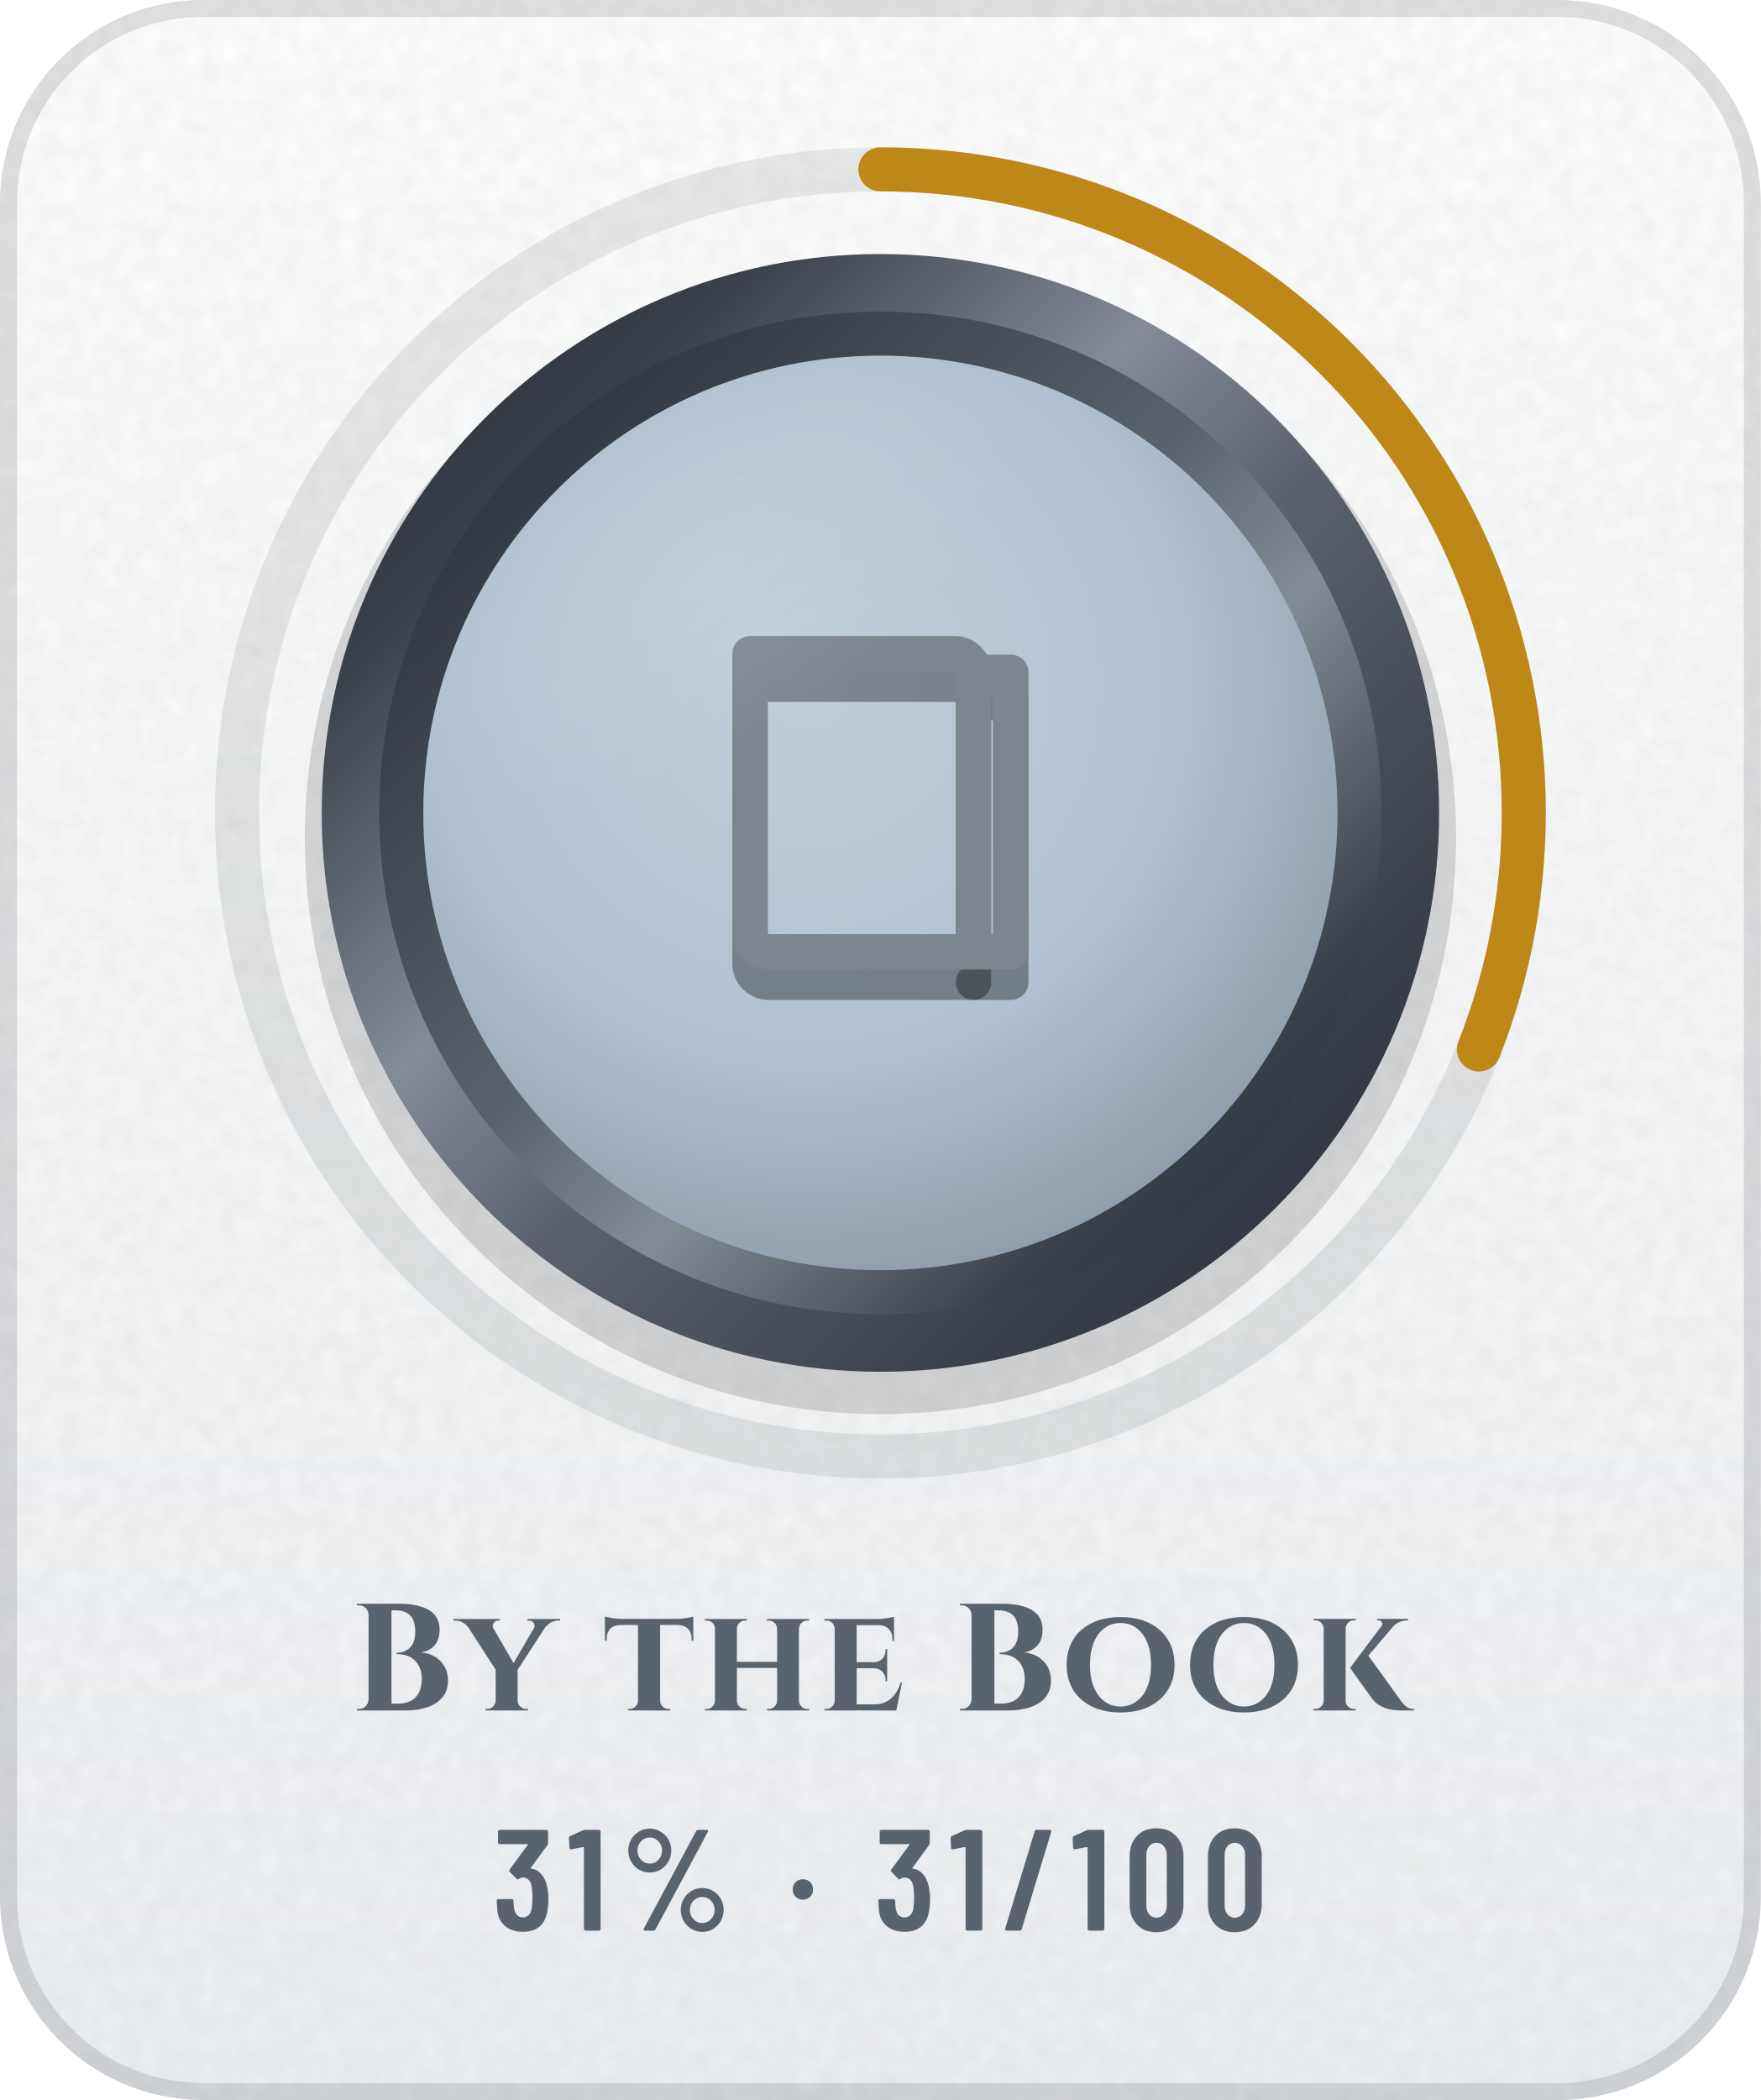
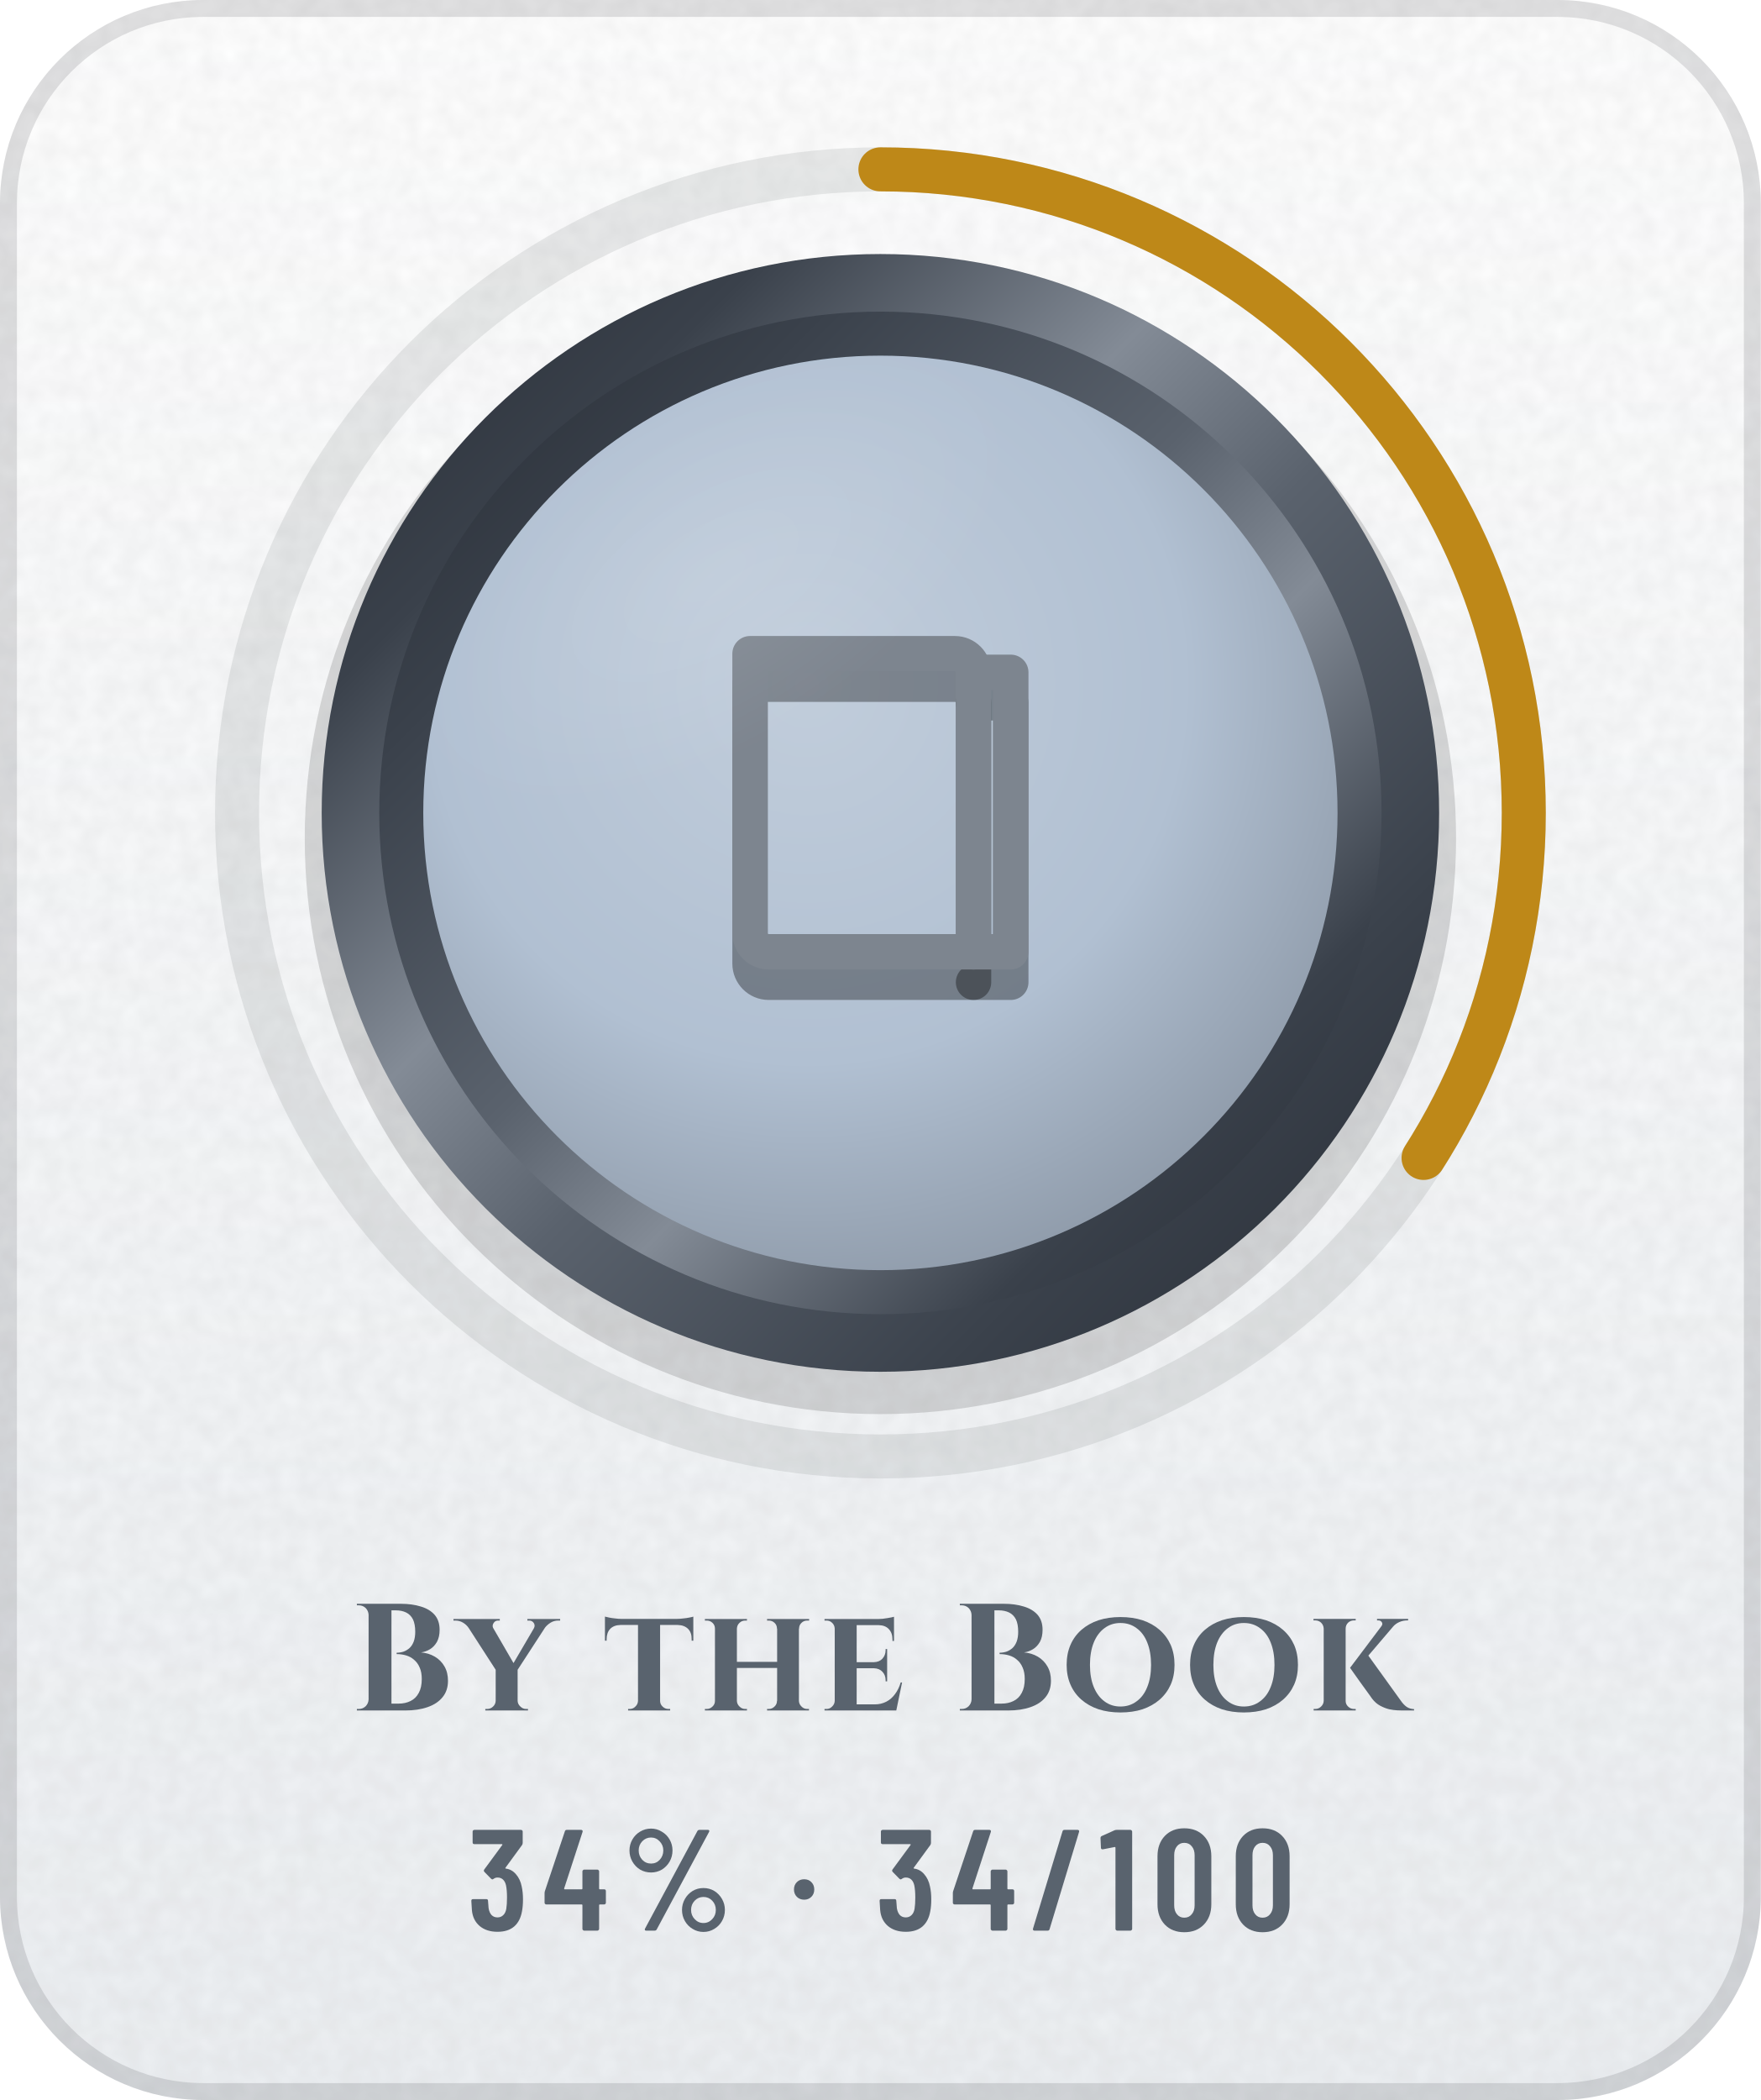
- <svg xmlns="http://www.w3.org/2000/svg" width="104" height="124" viewBox="0 0 104 124" role="img" aria-label="By the Book: 31% (31 of 100)">
+ <svg xmlns="http://www.w3.org/2000/svg" width="104" height="124" viewBox="0 0 104 124" role="img" aria-label="By the Book: 34% (34 of 100)">
  <defs>
    <linearGradient id="bg" x1="0" y1="0" x2="0" y2="1">
      <stop offset="0" stop-color="#FFFFFF" />
      <stop offset="1" stop-color="#EDF0F3" />
    </linearGradient>
    <clipPath id="card">
      <rect width="104" height="124" rx="12" />
    </clipPath>
    <filter id="grain" x="0" y="0" width="100%" height="100%">
      <feTurbulence type="fractalNoise" baseFrequency=".85" numOctaves="2" stitchTiles="stitch" />
      <feColorMatrix values="0 0 0 0 0 0 0 0 0 0 0 0 0 0 0 0 0 0 .05 0" />
    </filter>
    <radialGradient id="glow" cx=".5" cy=".5" r=".5">
      <stop offset="0" stop-color="#5A626D" stop-opacity="0" />
      <stop offset="1" stop-color="#5A626D" stop-opacity="0" />
    </radialGradient>
    <linearGradient id="mh" x1="0" y1="0" x2="1" y2="0">
      <stop offset="0" stop-color="#252A32" />
      <stop offset="0.2" stop-color="#3A414B" />
      <stop offset="0.4" stop-color="#838B96" />
      <stop offset="0.54" stop-color="#5A626D" />
      <stop offset="0.78" stop-color="#3A414B" />
      <stop offset="1" stop-color="#252A32" />
    </linearGradient>
    <linearGradient id="md" x1="0" y1="0" x2="1" y2="1">
      <stop offset="0" stop-color="#252A32" />
      <stop offset="0.2" stop-color="#3A414B" />
      <stop offset="0.4" stop-color="#838B96" />
      <stop offset="0.54" stop-color="#5A626D" />
      <stop offset="0.78" stop-color="#3A414B" />
      <stop offset="1" stop-color="#252A32" />
    </linearGradient>
    <linearGradient id="mdr" x1="1" y1="1" x2="0" y2="0">
      <stop offset="0" stop-color="#252A32" />
      <stop offset="0.2" stop-color="#3A414B" />
      <stop offset="0.4" stop-color="#838B96" />
      <stop offset="0.54" stop-color="#5A626D" />
      <stop offset="0.78" stop-color="#3A414B" />
      <stop offset="1" stop-color="#252A32" />
    </linearGradient>
    <linearGradient id="dia" x1="0" y1="0" x2="1" y2="0">
      <stop offset="0" stop-color="#2F7DD1" />
      <stop offset=".5" stop-color="#7B61E0" />
      <stop offset="1" stop-color="#C2449A" />
    </linearGradient>
    <linearGradient id="pb" x1="0" y1="0" x2="1" y2="0">
      <stop offset="0" stop-color="#8F5125" />
      <stop offset="1" stop-color="#CC8850" />
    </linearGradient>
    <linearGradient id="shg" x1="0" y1="0" x2="1" y2="0">
      <stop offset="0" stop-color="#FFFFFF" stop-opacity="0" />
      <stop offset=".5" stop-color="#FFFFFF" stop-opacity=".6" />
      <stop offset="1" stop-color="#FFFFFF" stop-opacity="0" />
    </linearGradient>
    <radialGradient id="en" cx=".42" cy=".36" r=".75">
      <stop offset="0" stop-color="#C1CDDB" />
      <stop offset=".55" stop-color="#B1C0D2" />
      <stop offset="1" stop-color="#85909E" />
    </radialGradient>
    <linearGradient id="ig" gradientUnits="userSpaceOnUse" x1="0" y1="34" x2="0" y2="62">
      <stop offset="0" stop-color="#7D858F" />
      <stop offset="1" stop-color="#4E5661" />
    </linearGradient>
    <radialGradient id="gl" cx=".5" cy=".5" r=".5">
      <stop offset="0" stop-color="#FFFFFF" stop-opacity=".45" />
      <stop offset="1" stop-color="#FFFFFF" stop-opacity="0" />
    </radialGradient>
    <clipPath id="fc">
      <circle cx="52" cy="48" r="27" />
    </clipPath>
  </defs>
  <g clip-path="url(#card)">
    <rect width="104" height="124" fill="url(#bg)" />
    <rect width="104" height="124" filter="url(#grain)" />
  </g>
  <rect x=".5" y=".5" width="103" height="123" rx="11.5" fill="none" stroke="#1F2328" stroke-opacity=".13" />
  <circle cx="52" cy="48" r="48" fill="url(#glow)" />
  <circle cx="52" cy="48" r="38" fill="none" stroke="#1F2328" stroke-opacity=".09" stroke-width="2.6" />
-   <circle cx="52" cy="48" r="38" fill="none" stroke="#BE8818" stroke-width="2.6" stroke-linecap="round" stroke-dasharray="74 238.8" transform="rotate(-90 52 48)" />
+   <circle cx="52" cy="48" r="38" fill="none" stroke="#BE8818" stroke-width="2.6" stroke-linecap="round" stroke-dasharray="81.2 238.8" transform="rotate(-90 52 48)" />
  <circle cx="52" cy="49.5" r="34" fill="#000000" fill-opacity=".14" />
  <circle cx="52" cy="48" r="33" fill="url(#md)" />
  <circle cx="52" cy="48" r="29.6" fill="url(#mdr)" />
  <circle cx="52" cy="48" r="27" fill="url(#en)" />
  <g transform="translate(38.8 36) scale(1.1)" fill="none" stroke="#000000" stroke-width="1.9" stroke-linecap="round" stroke-linejoin="round" stroke-opacity=".35">
    <path d="M5 4h11a1 1 0 0 1 1 1v15H6a1 1 0 0 1-1-1z" />
    <path d="M17 5h2v15h-2" />
  </g>
  <g transform="translate(38.8 34.2) scale(1.1)" fill="none" stroke="url(#ig)" stroke-width="1.9" stroke-linecap="round" stroke-linejoin="round">
    <path d="M5 4h11a1 1 0 0 1 1 1v15H6a1 1 0 0 1-1-1z" />
    <path d="M17 5h2v15h-2" />
  </g>
  <g clip-path="url(#fc)">
    <ellipse cx="42" cy="34" rx="20" ry="10" transform="rotate(-32 42 34)" fill="url(#gl)" opacity=".25" />
  </g>
  <g transform="translate(20.7 101) scale(0.009 -0.009)" fill="#59636E">
    <use href="#s66" x="0" />
    <use href="#s121" x="707" />
    <use href="#s116" x="1660" />
    <use href="#s104" x="2292" />
    <use href="#s101" x="3077" />
    <use href="#s66" x="3957" />
    <use href="#s111" x="4665" />
    <use href="#s111" x="5475" />
    <use href="#s107" x="6285" />
  </g>
-   <g transform="translate(29.1 114) scale(0.0085 -0.0085)" fill="#59636E">
+   <g transform="translate(27.6 114) scale(0.0085 -0.0085)" fill="#59636E">
    <use href="#m51" x="0" />
-     <use href="#m49" x="520" />
-     <use href="#m37" x="888" />
-     <use href="#m183" x="2048" />
-     <use href="#m51" x="2652" />
-     <use href="#m49" x="3172" />
-     <use href="#m47" x="3540" />
-     <use href="#m49" x="4020" />
-     <use href="#m48" x="4388" />
-     <use href="#m48" x="4932" />
+     <use href="#m52" x="520" />
+     <use href="#m37" x="1073" />
+     <use href="#m183" x="2233" />
+     <use href="#m51" x="2837" />
+     <use href="#m52" x="3357" />
+     <use href="#m47" x="3910" />
+     <use href="#m49" x="4390" />
+     <use href="#m48" x="4758" />
+     <use href="#m48" x="5302" />
  </g>
  <defs>
    <path id="m37" d="M54 557Q54 598 74 633Q94 668 128 688Q163 709 204 709Q244 709 278 688Q313 668 333 633Q353 598 353 557Q353 515 333 480Q313 445 279 424Q245 404 204 404Q163 404 128 424Q94 445 74 480Q54 515 54 557ZM162 14 526 692Q530 700 541 700H599Q606 700 608 696Q610 692 607 686L243 8Q239 0 228 0H170Q163 0 161 4Q159 8 162 14ZM289 557Q289 594 264 620Q239 647 204 647Q168 647 143 621Q118 595 118 557Q118 519 143 492Q168 466 204 466Q240 466 264 492Q289 519 289 557ZM419 144Q419 185 439 220Q459 255 493 276Q527 296 568 296Q609 296 643 276Q677 255 697 220Q717 185 717 144Q717 102 697 67Q677 32 643 12Q609 -9 568 -9Q527 -9 493 12Q459 32 439 67Q419 102 419 144ZM654 144Q654 182 629 208Q604 234 568 234Q532 234 507 208Q482 182 482 144Q482 106 507 80Q532 53 568 53Q604 53 629 80Q654 106 654 144Z" />
    <path id="m47" d="M21 14 226 690Q229 700 239 700H331Q337 700 340 696Q343 692 341 686L136 10Q133 0 123 0H31Q25 0 22 4Q19 8 21 14Z" />
    <path id="m48" d="M38 183V517Q38 604 89 658Q140 711 224 711Q309 711 360 658Q412 604 412 517V183Q412 96 360 42Q309 -11 224 -11Q140 -11 89 42Q38 96 38 183ZM296 176V524Q296 563 276 586Q257 610 224 610Q192 610 173 586Q154 563 154 524V176Q154 137 173 114Q192 90 224 90Q257 90 276 114Q296 137 296 176Z" />
    <path id="m49" d="M122 700H218Q223 700 226 696Q230 693 230 688V12Q230 7 226 4Q223 0 218 0H126Q121 0 118 4Q114 7 114 12V576Q114 578 112 580Q111 582 109 581L27 565H24Q13 565 13 576L10 643Q10 653 18 657L107 697Q114 700 122 700Z" />
    <path id="m51" d="M387 218Q387 169 380 134Q368 66 326 29Q283 -8 210 -8Q134 -8 86 32Q38 73 32 143Q30 165 28 207Q28 219 40 219H132Q144 219 144 207Q146 173 148 156Q153 125 169 108Q185 92 210 92Q234 92 250 108Q266 123 271 152Q276 182 276 230Q276 281 269 315Q263 341 248 355Q233 369 210 369Q195 369 183 360Q177 356 174 356Q172 356 166 360L119 408Q115 412 115 417Q115 421 118 425L243 595Q245 597 244 599Q242 601 239 601H49Q44 601 40 604Q37 608 37 613V688Q37 693 40 696Q44 700 49 700H373Q378 700 382 696Q385 693 385 688V609Q385 602 380 594L266 438Q262 432 268 431Q309 426 338 392Q368 358 378 307Q387 267 387 218Z" />
+     <path id="m52" d="M443 275V194Q443 189 440 186Q436 182 431 182H401Q396 182 396 177V12Q396 7 392 4Q389 0 384 0H292Q287 0 284 4Q280 7 280 12V177Q280 182 275 182H29Q24 182 20 186Q17 189 17 194V259Q17 268 19 274L158 690Q161 700 171 700H271Q277 700 280 696Q283 693 281 686L153 293Q152 287 157 287H275Q280 287 280 292V412Q280 417 284 420Q287 424 292 424H384Q389 424 392 420Q396 417 396 412V292Q396 287 401 287H431Q436 287 440 284Q443 280 443 275Z" />
    <path id="m183" d="M37 286Q37 317 57 337Q77 357 108 357Q139 357 158 337Q178 317 178 286Q178 255 158 235Q138 215 108 215Q77 215 57 235Q37 255 37 286Z" />
    <path id="s66" d="M119 73V627Q118 653 100 672Q81 690 55 690H42V700H331Q404 700 462 682Q519 665 552 628Q585 590 585 529Q585 483 568 451Q550 419 522 402Q494 385 463 381Q513 377 554 353Q594 329 617 289Q640 249 640 195Q640 131 605 88Q570 44 506 22Q443 0 359 0H42V10H55Q81 10 100 28Q118 47 119 73ZM269 657V45H315Q360 45 394 62Q429 79 448 115Q468 151 468 207Q468 251 454 282Q441 313 418 332Q396 352 366 361Q336 370 303 370V379Q326 379 348 386Q370 394 388 410Q405 426 415 452Q425 479 425 516Q425 567 410 598Q394 629 365 643Q336 657 298 657Z" />
    <path id="s101" d="M543 184 505 0H34V10H47Q69 10 84 26Q100 41 101 63V537Q100 560 84 575Q69 590 47 590H34V600H385Q414 600 446 606Q478 611 490 615V456H480V465Q480 509 456 534Q433 559 389 560H245V317H359Q394 318 414 340Q435 363 435 396V403H445V191H435V199Q435 232 414 254Q394 276 359 277H245V40H363Q406 40 440 58Q473 75 497 108Q521 140 534 184Z" />
    <path id="s104" d="M100 63V537Q100 560 84 575Q68 590 46 590H34V600H310V590H299Q277 590 261 575Q245 560 244 537V319H508V537H507Q507 560 491 575Q475 590 453 590H442V600H718V590H706Q683 590 668 575Q652 560 652 537H651V63Q652 41 668 26Q683 10 706 10H717V0H442V10H453Q475 10 491 26Q507 41 507 63H508V279H244V63Q245 41 261 26Q277 10 299 10H310V0H34V10H46Q68 10 84 26Q100 41 100 63Z" />
    <path id="s107" d="M102 63V537Q101 560 85 576Q69 591 46 591H35V601H312V591H301Q278 591 262 576Q246 560 246 537V63Q246 41 262 26Q278 10 301 10H312V0H36V10H46Q69 10 85 26Q101 41 102 63ZM656 601V591H652Q623 591 598 580Q573 569 557 550L395 360L606 67Q625 39 646 24Q667 10 695 9V0H618Q608 0 585 1Q562 2 532 8Q503 15 473 31Q443 47 420 77Q415 84 403 101Q391 118 374 141Q358 164 340 188Q323 212 308 233Q293 254 284 267L275 280L480 552Q491 566 484 578Q477 591 460 591H452V601Z" />
    <path id="s111" d="M388 613Q468 613 533 592Q598 570 645 529Q692 488 718 430Q743 372 743 299Q743 227 718 170Q692 112 645 71Q598 30 533 8Q468 -13 388 -13Q309 -13 244 8Q179 30 132 71Q85 112 60 170Q35 227 35 299Q35 372 60 430Q85 488 132 529Q179 570 244 592Q309 613 388 613ZM388 26Q449 26 494 60Q540 93 564 154Q589 215 589 299Q589 384 564 446Q540 507 494 540Q449 574 388 574Q328 574 283 540Q238 507 213 446Q188 384 188 299Q188 215 213 154Q238 93 283 60Q328 26 388 26Z" />
    <path id="s116" d="M590 616V458H579V467Q580 510 556 535Q531 560 488 561H372V63Q372 41 388 26Q404 10 427 10H438V0H162V10H173Q195 10 210 26Q226 41 227 63V561H112Q68 560 44 535Q21 510 21 467V458H10V616Q19 614 36 610Q54 606 76 604Q97 601 115 601H484Q503 601 525 604Q547 606 565 610Q583 613 590 616Z" />
    <path id="s121" d="M496 538Q507 557 496 574Q485 590 466 590H454V600H669V590H656Q629 590 606 576Q584 562 570 544L390 267V63Q391 41 408 26Q424 10 446 10H458V0H178V10H190Q213 10 229 26Q245 41 246 63V267L69 541Q55 562 32 576Q9 590 -19 590H-31V600H273V590H262Q242 590 232 573Q222 558 229 542L363 311L496 538Z" />
  </defs>
</svg>
